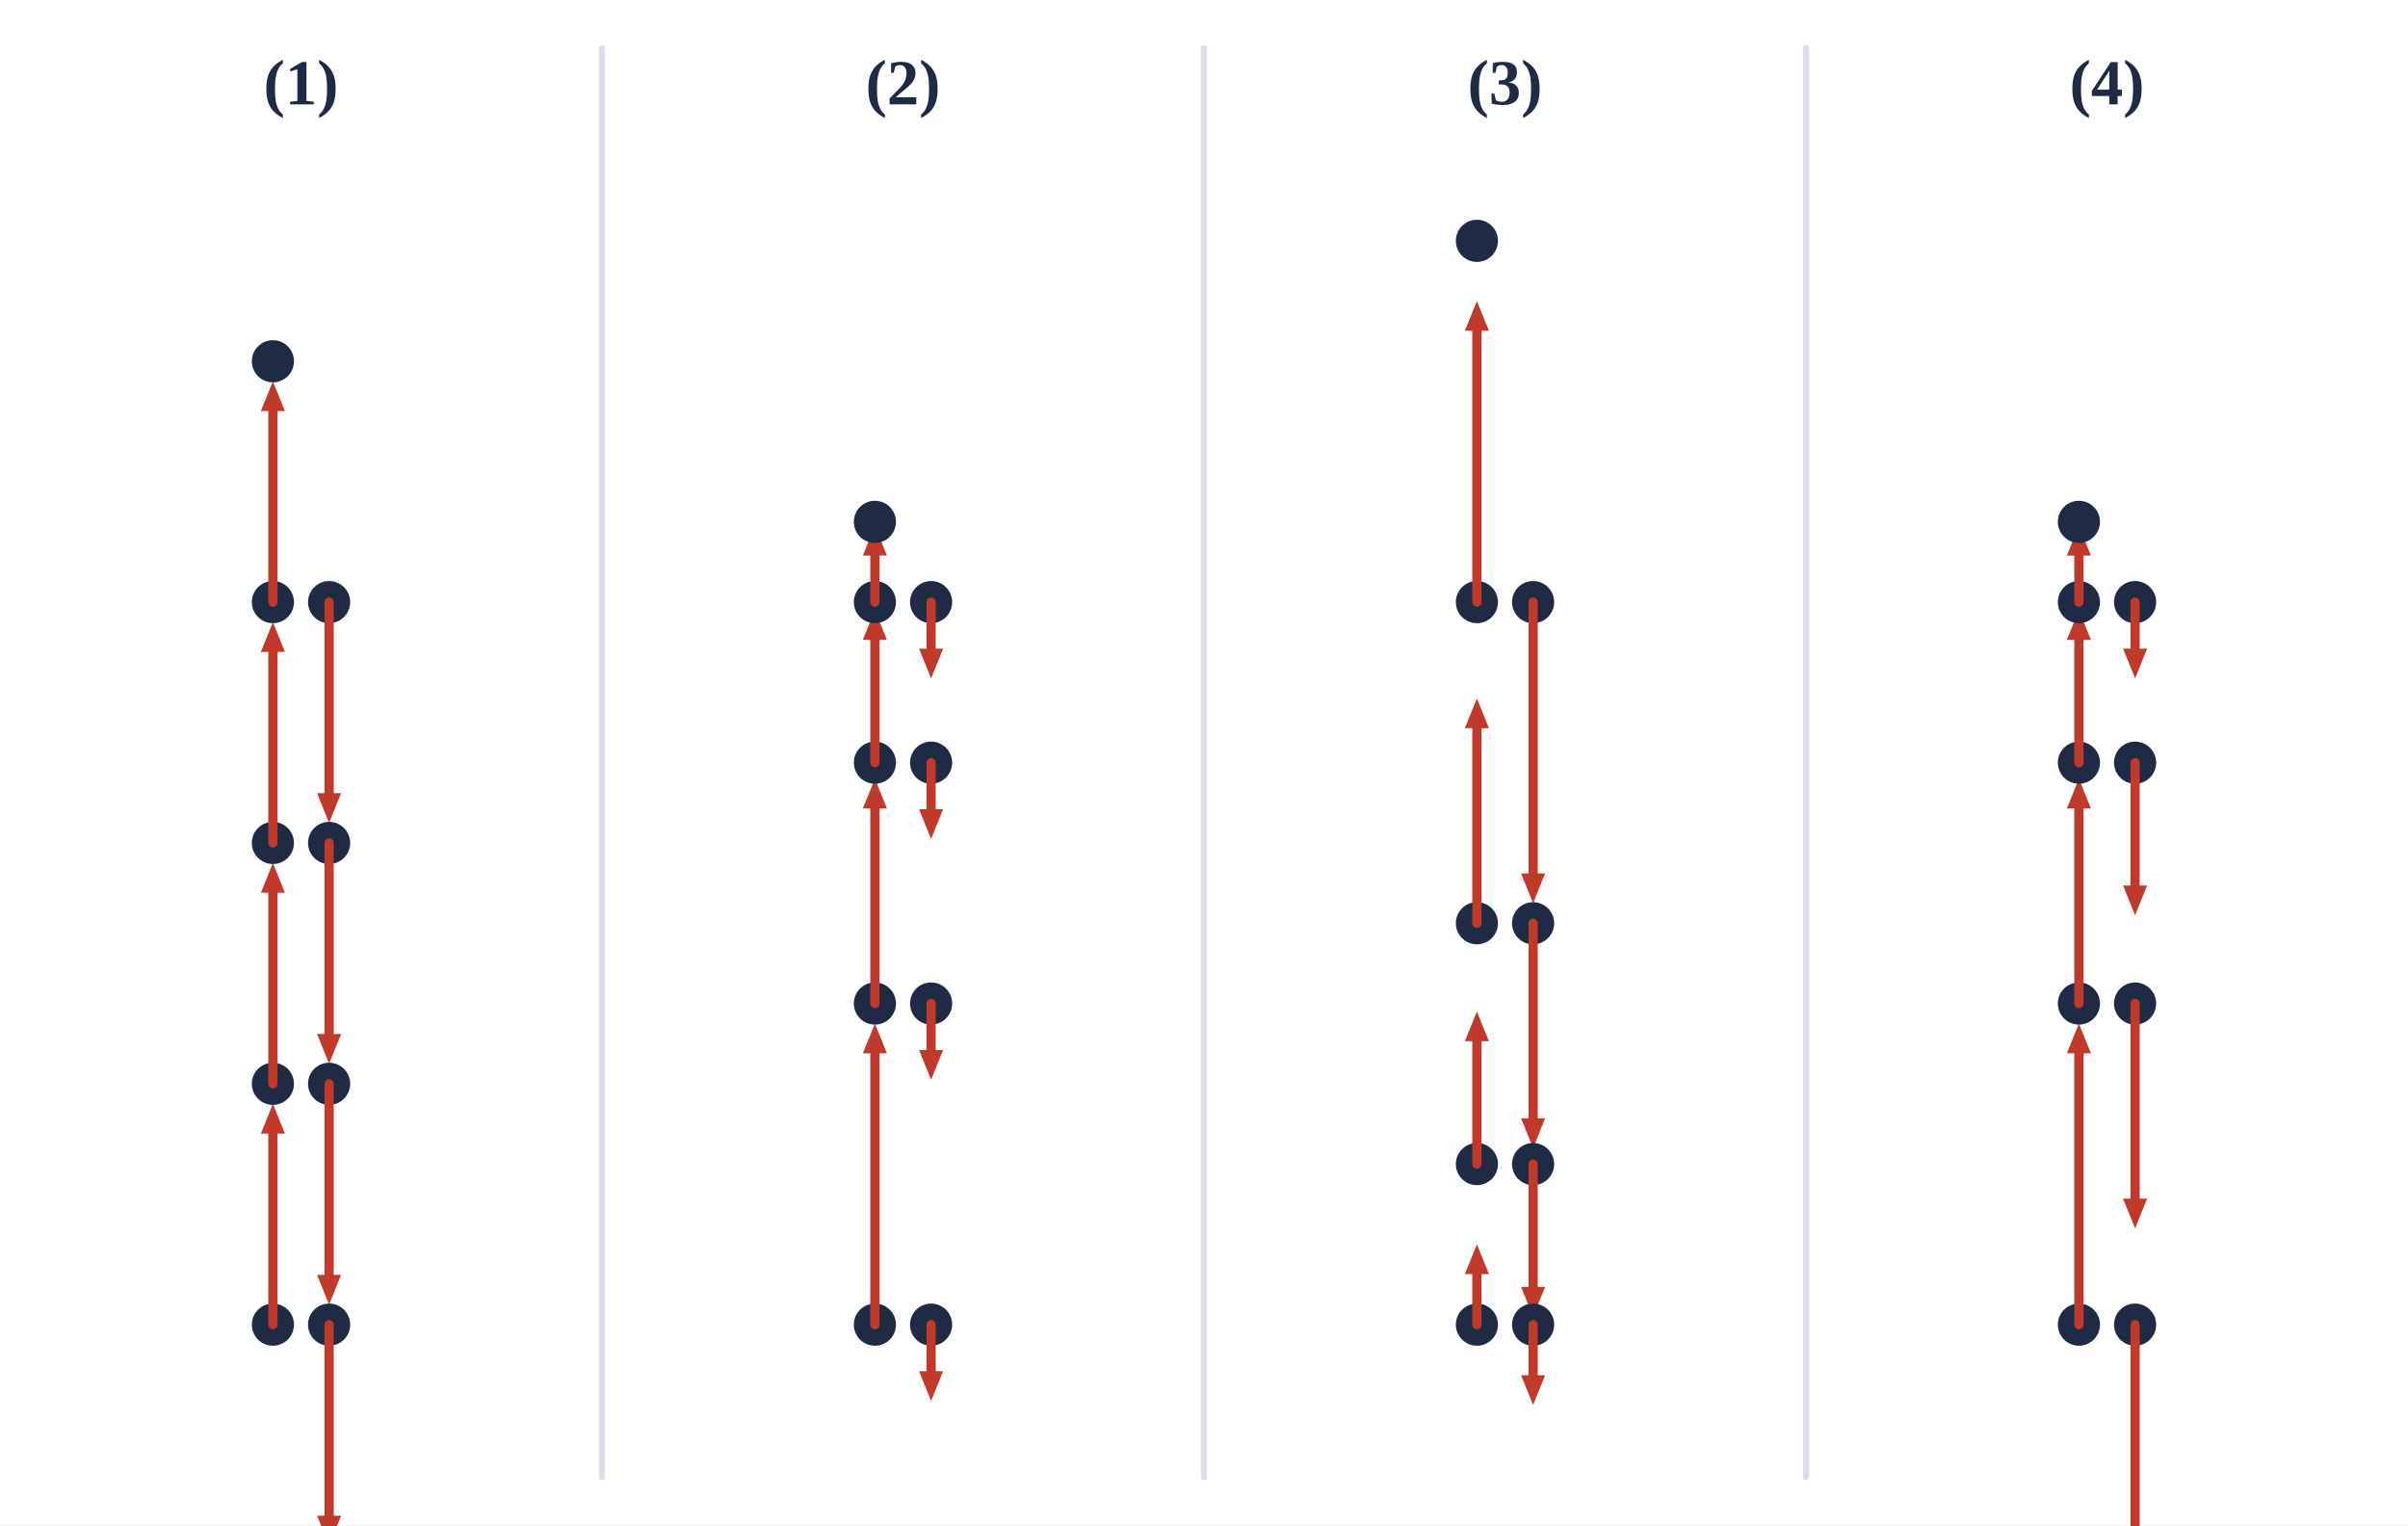
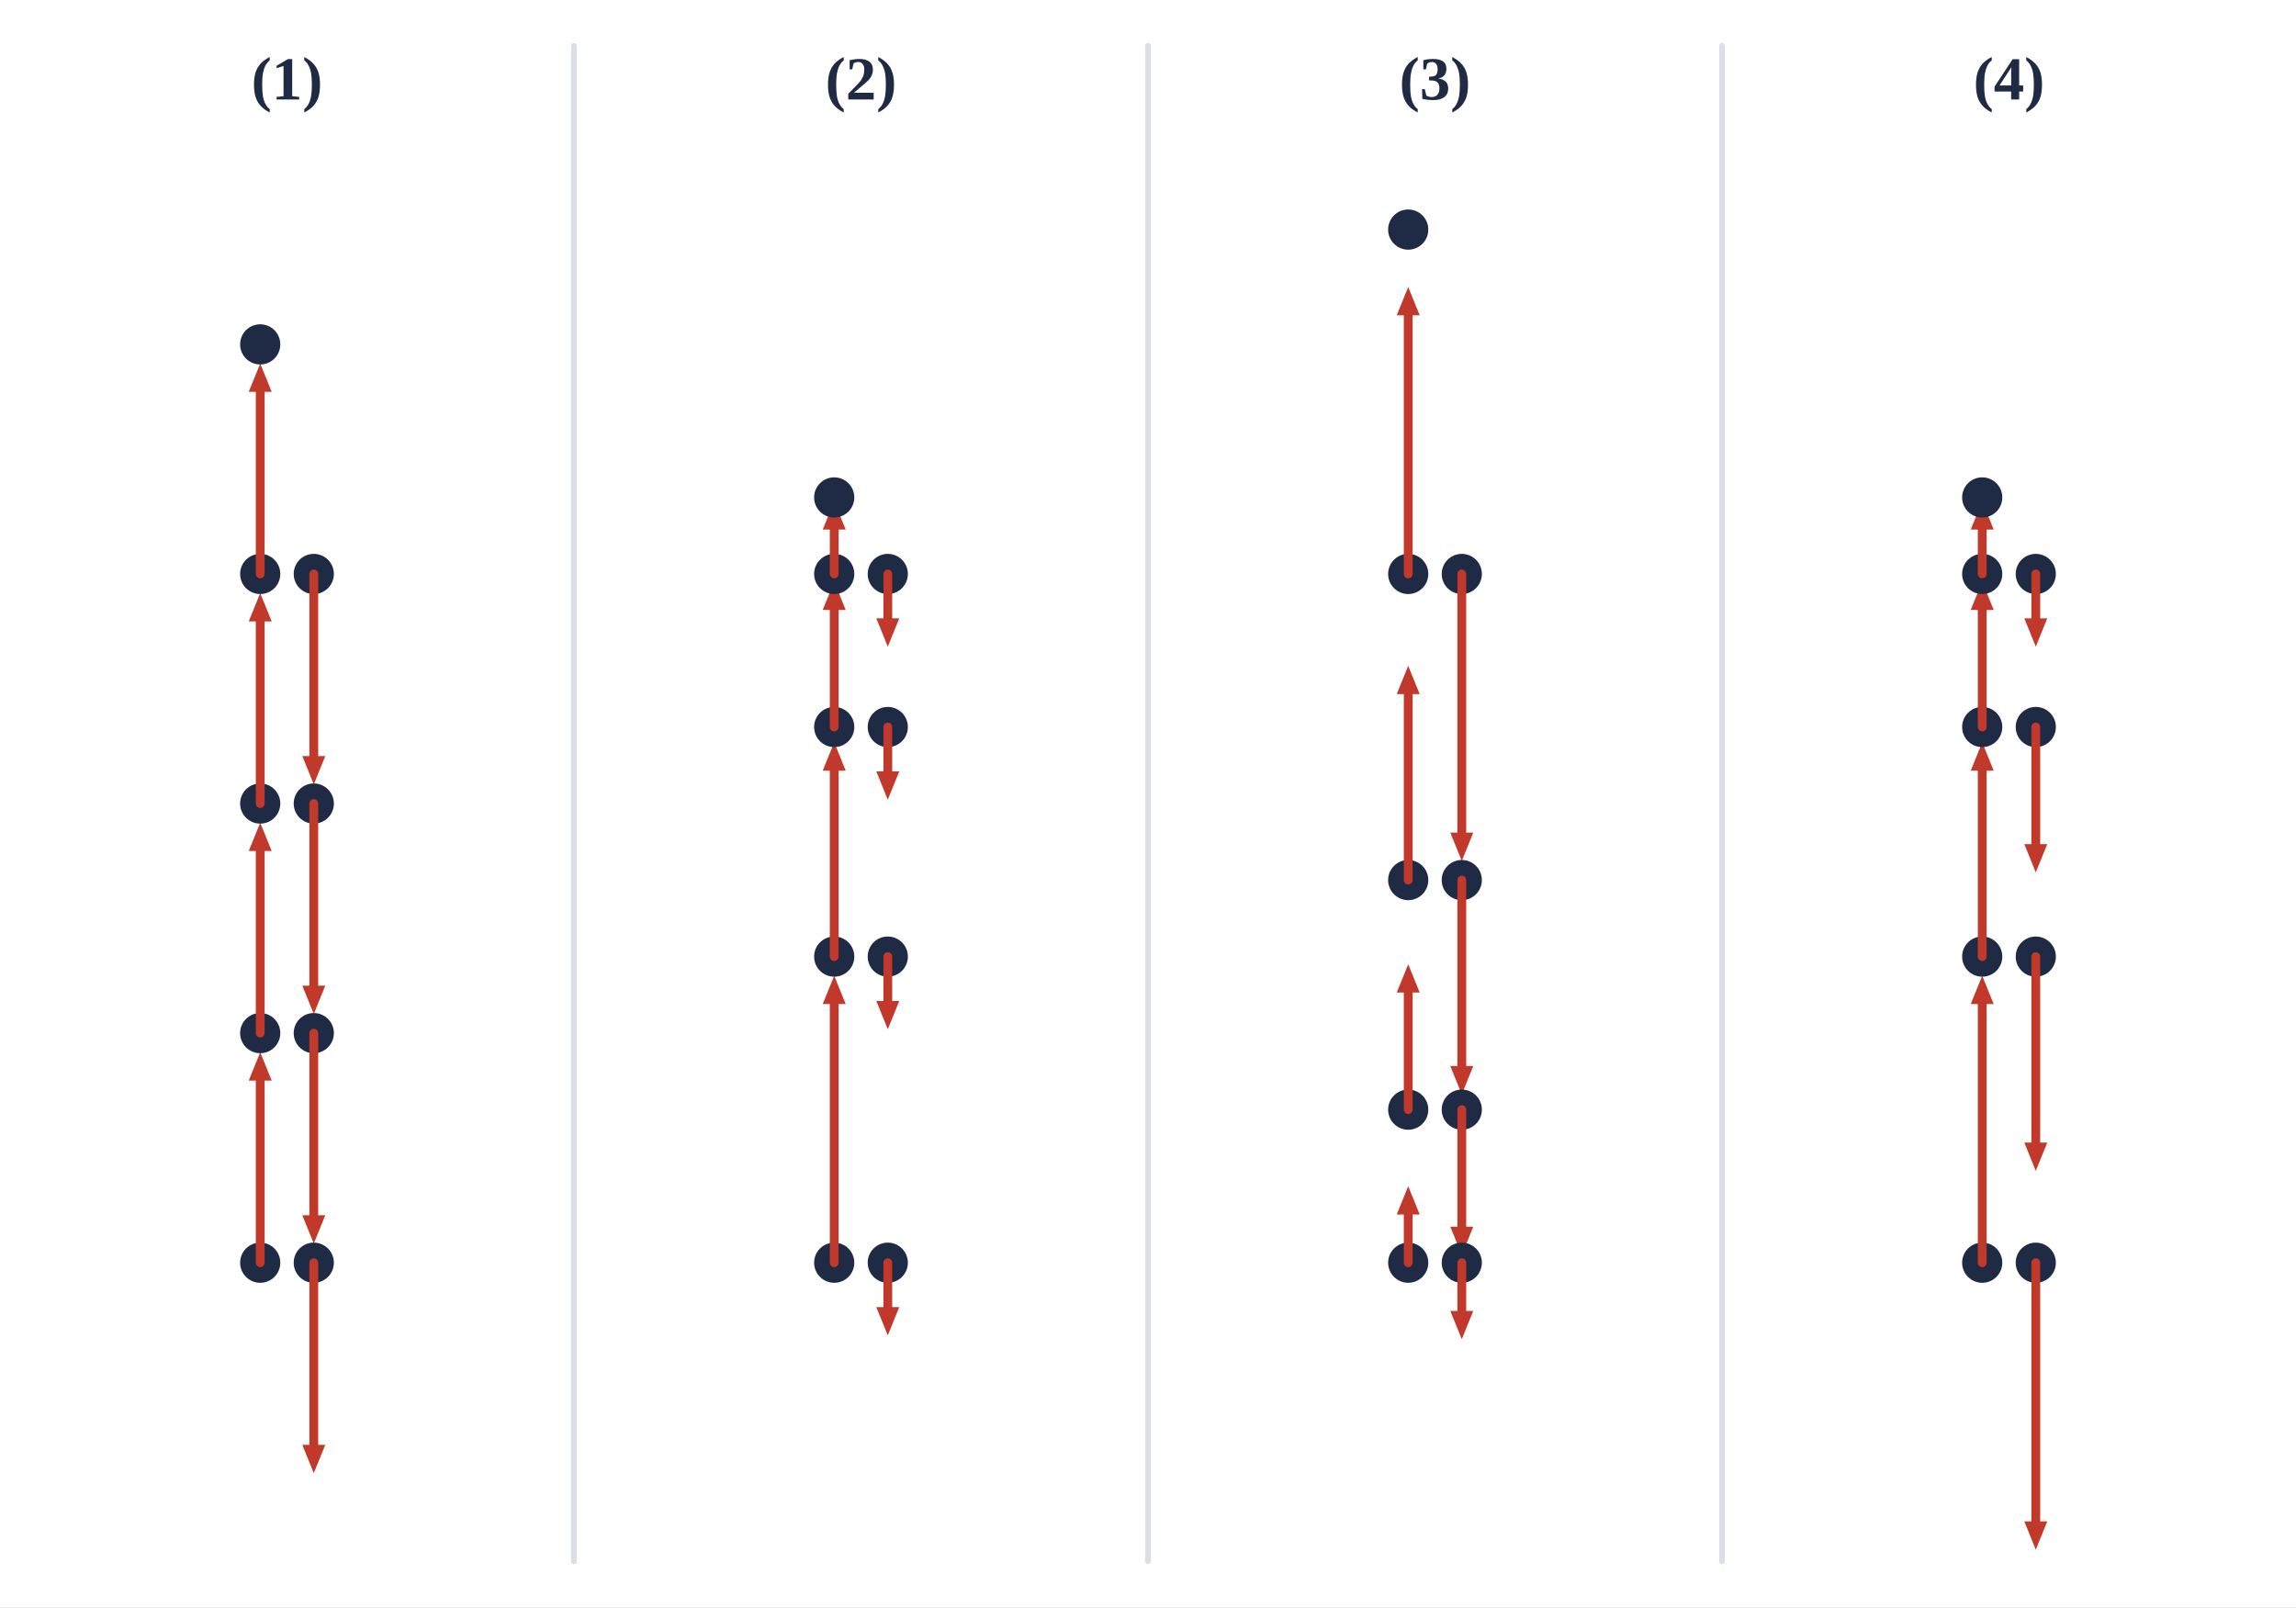
- <svg xmlns="http://www.w3.org/2000/svg" viewBox="0 0 600 380" width="600" height="380">
-   <rect width="600" height="380" fill="#fff" />
+ <svg xmlns="http://www.w3.org/2000/svg" viewBox="0 0 600 420" width="600" height="420">
+   <rect width="600" height="420" fill="#fff" />
  <text x="75.0" y="26.0" text-anchor="middle" font-size="16" fill="#1f2a44" font-weight="bold" font-family="'Times New Roman',Times,serif">(1)</text>
  <circle cx="68.0" cy="330.0" r="4.5" fill="#1f2a44" stroke="#1f2a44" stroke-width="1.5" />
  <line x1="68.0" y1="330.0" x2="68.0" y2="279.8" stroke="#c0392b" stroke-width="2.3" stroke-linecap="round" />
  <polygon points="68.0,275.0 71.0,282.4 65.0,282.4" fill="#c0392b" />
  <circle cx="68.0" cy="270.0" r="4.5" fill="#1f2a44" stroke="#1f2a44" stroke-width="1.5" />
  <line x1="68.0" y1="270.0" x2="68.0" y2="219.8" stroke="#c0392b" stroke-width="2.3" stroke-linecap="round" />
  <polygon points="68.0,215.0 71.0,222.4 65.0,222.4" fill="#c0392b" />
  <circle cx="68.0" cy="210.0" r="4.5" fill="#1f2a44" stroke="#1f2a44" stroke-width="1.5" />
  <line x1="68.0" y1="210.0" x2="68.0" y2="159.8" stroke="#c0392b" stroke-width="2.3" stroke-linecap="round" />
  <polygon points="68.0,155.0 71.0,162.4 65.0,162.4" fill="#c0392b" />
  <circle cx="68.0" cy="150.0" r="4.5" fill="#1f2a44" stroke="#1f2a44" stroke-width="1.5" />
  <line x1="68.0" y1="150.0" x2="68.0" y2="99.8" stroke="#c0392b" stroke-width="2.3" stroke-linecap="round" />
  <polygon points="68.0,95.0 71.0,102.4 65.0,102.4" fill="#c0392b" />
  <circle cx="68.0" cy="90.0" r="4.5" fill="#1f2a44" stroke="#1f2a44" stroke-width="1.5" />
  <circle cx="82.0" cy="150.0" r="4.5" fill="#1f2a44" stroke="#1f2a44" stroke-width="1.5" />
  <line x1="82.0" y1="150.0" x2="82.0" y2="200.2" stroke="#c0392b" stroke-width="2.3" stroke-linecap="round" />
  <polygon points="82.0,205.0 79.0,197.6 85.0,197.6" fill="#c0392b" />
  <circle cx="82.0" cy="210.0" r="4.5" fill="#1f2a44" stroke="#1f2a44" stroke-width="1.5" />
  <line x1="82.0" y1="210.0" x2="82.0" y2="260.2" stroke="#c0392b" stroke-width="2.3" stroke-linecap="round" />
  <polygon points="82.0,265.0 79.0,257.6 85.0,257.6" fill="#c0392b" />
  <circle cx="82.0" cy="270.0" r="4.5" fill="#1f2a44" stroke="#1f2a44" stroke-width="1.5" />
  <line x1="82.0" y1="270.0" x2="82.0" y2="320.2" stroke="#c0392b" stroke-width="2.3" stroke-linecap="round" />
  <polygon points="82.0,325.0 79.0,317.6 85.0,317.6" fill="#c0392b" />
  <circle cx="82.0" cy="330.0" r="4.5" fill="#1f2a44" stroke="#1f2a44" stroke-width="1.5" />
  <line x1="82.0" y1="330.0" x2="82.0" y2="380.2" stroke="#c0392b" stroke-width="2.3" stroke-linecap="round" />
  <polygon points="82.0,385.0 79.0,377.6 85.0,377.6" fill="#c0392b" />
  <text x="225.0" y="26.0" text-anchor="middle" font-size="16" fill="#1f2a44" font-weight="bold" font-family="'Times New Roman',Times,serif">(2)</text>
-   <line x1="150.0" y1="12.0" x2="150.0" y2="368.0" stroke="#d9dee7" stroke-width="1.5" stroke-linecap="round" />
+   <line x1="150.0" y1="12.0" x2="150.0" y2="408.0" stroke="#d9dee7" stroke-width="1.5" stroke-linecap="round" />
  <circle cx="218.0" cy="330.0" r="4.5" fill="#1f2a44" stroke="#1f2a44" stroke-width="1.5" />
  <line x1="218.0" y1="330.0" x2="218.0" y2="259.8" stroke="#c0392b" stroke-width="2.3" stroke-linecap="round" />
  <polygon points="218.0,255.0 221.0,262.4 215.0,262.4" fill="#c0392b" />
  <circle cx="218.0" cy="250.0" r="4.5" fill="#1f2a44" stroke="#1f2a44" stroke-width="1.5" />
  <line x1="218.0" y1="250.0" x2="218.0" y2="198.8" stroke="#c0392b" stroke-width="2.3" stroke-linecap="round" />
  <polygon points="218.0,194.0 221.0,201.4 215.0,201.4" fill="#c0392b" />
  <circle cx="218.0" cy="190.0" r="4.5" fill="#1f2a44" stroke="#1f2a44" stroke-width="1.5" />
  <line x1="218.0" y1="190.0" x2="218.0" y2="156.8" stroke="#c0392b" stroke-width="2.3" stroke-linecap="round" />
  <polygon points="218.0,152.0 221.0,159.4 215.0,159.4" fill="#c0392b" />
  <circle cx="218.0" cy="150.0" r="4.5" fill="#1f2a44" stroke="#1f2a44" stroke-width="1.5" />
  <line x1="218.0" y1="150.0" x2="218.0" y2="135.8" stroke="#c0392b" stroke-width="2.3" stroke-linecap="round" />
  <polygon points="218.0,131.0 221.0,138.4 215.0,138.4" fill="#c0392b" />
  <circle cx="218.0" cy="130.0" r="4.5" fill="#1f2a44" stroke="#1f2a44" stroke-width="1.5" />
  <circle cx="232.0" cy="150.0" r="4.5" fill="#1f2a44" stroke="#1f2a44" stroke-width="1.5" />
  <line x1="232.0" y1="150.0" x2="232.0" y2="164.2" stroke="#c0392b" stroke-width="2.3" stroke-linecap="round" />
  <polygon points="232.0,169.0 229.0,161.6 235.0,161.6" fill="#c0392b" />
  <circle cx="232.0" cy="190.0" r="4.5" fill="#1f2a44" stroke="#1f2a44" stroke-width="1.5" />
  <line x1="232.0" y1="190.0" x2="232.0" y2="204.2" stroke="#c0392b" stroke-width="2.3" stroke-linecap="round" />
  <polygon points="232.0,209.0 229.0,201.6 235.0,201.6" fill="#c0392b" />
  <circle cx="232.0" cy="250.0" r="4.5" fill="#1f2a44" stroke="#1f2a44" stroke-width="1.5" />
  <line x1="232.0" y1="250.0" x2="232.0" y2="264.2" stroke="#c0392b" stroke-width="2.3" stroke-linecap="round" />
  <polygon points="232.0,269.0 229.0,261.6 235.0,261.6" fill="#c0392b" />
  <circle cx="232.0" cy="330.0" r="4.5" fill="#1f2a44" stroke="#1f2a44" stroke-width="1.5" />
  <line x1="232.0" y1="330.0" x2="232.0" y2="344.2" stroke="#c0392b" stroke-width="2.3" stroke-linecap="round" />
  <polygon points="232.0,349.0 229.0,341.6 235.0,341.6" fill="#c0392b" />
  <text x="375.0" y="26.0" text-anchor="middle" font-size="16" fill="#1f2a44" font-weight="bold" font-family="'Times New Roman',Times,serif">(3)</text>
-   <line x1="300.0" y1="12.0" x2="300.0" y2="368.0" stroke="#d9dee7" stroke-width="1.5" stroke-linecap="round" />
+   <line x1="300.0" y1="12.0" x2="300.0" y2="408.0" stroke="#d9dee7" stroke-width="1.5" stroke-linecap="round" />
  <circle cx="368.0" cy="330.0" r="4.5" fill="#1f2a44" stroke="#1f2a44" stroke-width="1.5" />
  <line x1="368.0" y1="330.0" x2="368.0" y2="314.8" stroke="#c0392b" stroke-width="2.3" stroke-linecap="round" />
  <polygon points="368.0,310.0 371.0,317.4 365.0,317.4" fill="#c0392b" />
  <circle cx="368.0" cy="290.0" r="4.5" fill="#1f2a44" stroke="#1f2a44" stroke-width="1.5" />
  <line x1="368.0" y1="290.0" x2="368.0" y2="256.8" stroke="#c0392b" stroke-width="2.3" stroke-linecap="round" />
  <polygon points="368.0,252.0 371.0,259.4 365.0,259.4" fill="#c0392b" />
  <circle cx="368.0" cy="230.0" r="4.5" fill="#1f2a44" stroke="#1f2a44" stroke-width="1.5" />
  <line x1="368.0" y1="230.0" x2="368.0" y2="178.8" stroke="#c0392b" stroke-width="2.3" stroke-linecap="round" />
  <polygon points="368.0,174.0 371.0,181.4 365.0,181.4" fill="#c0392b" />
  <circle cx="368.0" cy="150.0" r="4.5" fill="#1f2a44" stroke="#1f2a44" stroke-width="1.5" />
  <line x1="368.0" y1="150.0" x2="368.0" y2="79.8" stroke="#c0392b" stroke-width="2.3" stroke-linecap="round" />
  <polygon points="368.0,75.0 371.0,82.4 365.0,82.4" fill="#c0392b" />
  <circle cx="368.0" cy="60.0" r="4.5" fill="#1f2a44" stroke="#1f2a44" stroke-width="1.5" />
  <circle cx="382.0" cy="150.0" r="4.5" fill="#1f2a44" stroke="#1f2a44" stroke-width="1.5" />
  <line x1="382.0" y1="150.0" x2="382.0" y2="220.2" stroke="#c0392b" stroke-width="2.3" stroke-linecap="round" />
  <polygon points="382.0,225.0 379.0,217.6 385.0,217.6" fill="#c0392b" />
  <circle cx="382.0" cy="230.0" r="4.5" fill="#1f2a44" stroke="#1f2a44" stroke-width="1.5" />
  <line x1="382.0" y1="230.0" x2="382.0" y2="281.2" stroke="#c0392b" stroke-width="2.3" stroke-linecap="round" />
  <polygon points="382.0,286.0 379.0,278.6 385.0,278.6" fill="#c0392b" />
  <circle cx="382.0" cy="290.0" r="4.5" fill="#1f2a44" stroke="#1f2a44" stroke-width="1.5" />
  <line x1="382.0" y1="290.0" x2="382.0" y2="323.2" stroke="#c0392b" stroke-width="2.3" stroke-linecap="round" />
  <polygon points="382.0,328.0 379.0,320.6 385.0,320.6" fill="#c0392b" />
  <circle cx="382.0" cy="330.0" r="4.5" fill="#1f2a44" stroke="#1f2a44" stroke-width="1.5" />
  <line x1="382.0" y1="330.0" x2="382.0" y2="345.2" stroke="#c0392b" stroke-width="2.3" stroke-linecap="round" />
  <polygon points="382.0,350.0 379.0,342.6 385.0,342.6" fill="#c0392b" />
  <text x="525.0" y="26.0" text-anchor="middle" font-size="16" fill="#1f2a44" font-weight="bold" font-family="'Times New Roman',Times,serif">(4)</text>
-   <line x1="450.0" y1="12.0" x2="450.0" y2="368.0" stroke="#d9dee7" stroke-width="1.5" stroke-linecap="round" />
+   <line x1="450.0" y1="12.0" x2="450.0" y2="408.0" stroke="#d9dee7" stroke-width="1.5" stroke-linecap="round" />
  <circle cx="518.0" cy="330.0" r="4.5" fill="#1f2a44" stroke="#1f2a44" stroke-width="1.5" />
  <line x1="518.0" y1="330.0" x2="518.0" y2="259.8" stroke="#c0392b" stroke-width="2.3" stroke-linecap="round" />
  <polygon points="518.0,255.0 521.0,262.4 515.0,262.4" fill="#c0392b" />
  <circle cx="518.0" cy="250.0" r="4.5" fill="#1f2a44" stroke="#1f2a44" stroke-width="1.5" />
  <line x1="518.0" y1="250.0" x2="518.0" y2="198.8" stroke="#c0392b" stroke-width="2.3" stroke-linecap="round" />
  <polygon points="518.0,194.0 521.0,201.4 515.0,201.4" fill="#c0392b" />
  <circle cx="518.0" cy="190.0" r="4.5" fill="#1f2a44" stroke="#1f2a44" stroke-width="1.5" />
  <line x1="518.0" y1="190.0" x2="518.0" y2="156.8" stroke="#c0392b" stroke-width="2.3" stroke-linecap="round" />
  <polygon points="518.0,152.0 521.0,159.4 515.0,159.4" fill="#c0392b" />
  <circle cx="518.0" cy="150.0" r="4.5" fill="#1f2a44" stroke="#1f2a44" stroke-width="1.5" />
  <line x1="518.0" y1="150.0" x2="518.0" y2="135.8" stroke="#c0392b" stroke-width="2.3" stroke-linecap="round" />
  <polygon points="518.0,131.0 521.0,138.4 515.0,138.4" fill="#c0392b" />
  <circle cx="518.0" cy="130.0" r="4.5" fill="#1f2a44" stroke="#1f2a44" stroke-width="1.5" />
  <circle cx="532.0" cy="150.0" r="4.5" fill="#1f2a44" stroke="#1f2a44" stroke-width="1.5" />
  <line x1="532.0" y1="150.0" x2="532.0" y2="164.2" stroke="#c0392b" stroke-width="2.3" stroke-linecap="round" />
  <polygon points="532.0,169.0 529.0,161.6 535.0,161.6" fill="#c0392b" />
  <circle cx="532.0" cy="190.0" r="4.5" fill="#1f2a44" stroke="#1f2a44" stroke-width="1.5" />
  <line x1="532.0" y1="190.0" x2="532.0" y2="223.2" stroke="#c0392b" stroke-width="2.3" stroke-linecap="round" />
  <polygon points="532.0,228.0 529.0,220.6 535.0,220.6" fill="#c0392b" />
  <circle cx="532.0" cy="250.0" r="4.5" fill="#1f2a44" stroke="#1f2a44" stroke-width="1.5" />
  <line x1="532.0" y1="250.0" x2="532.0" y2="301.2" stroke="#c0392b" stroke-width="2.3" stroke-linecap="round" />
  <polygon points="532.0,306.0 529.0,298.6 535.0,298.6" fill="#c0392b" />
  <circle cx="532.0" cy="330.0" r="4.5" fill="#1f2a44" stroke="#1f2a44" stroke-width="1.5" />
  <line x1="532.0" y1="330.0" x2="532.0" y2="400.2" stroke="#c0392b" stroke-width="2.3" stroke-linecap="round" />
  <polygon points="532.0,405.0 529.0,397.6 535.0,397.6" fill="#c0392b" />
</svg>
